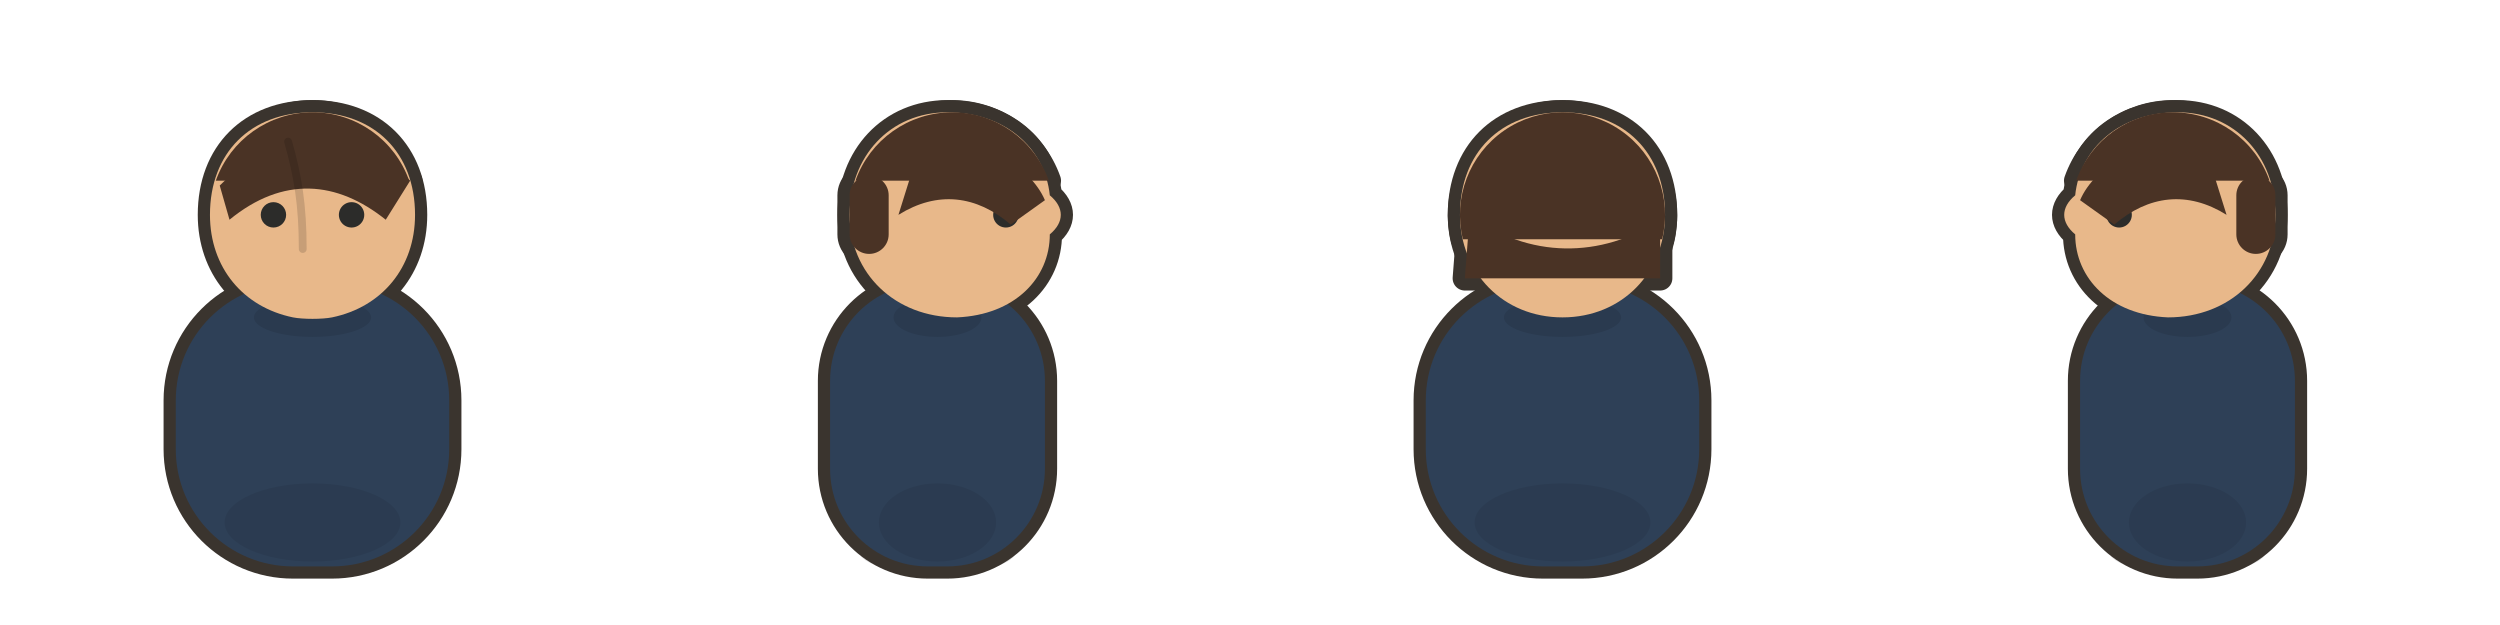
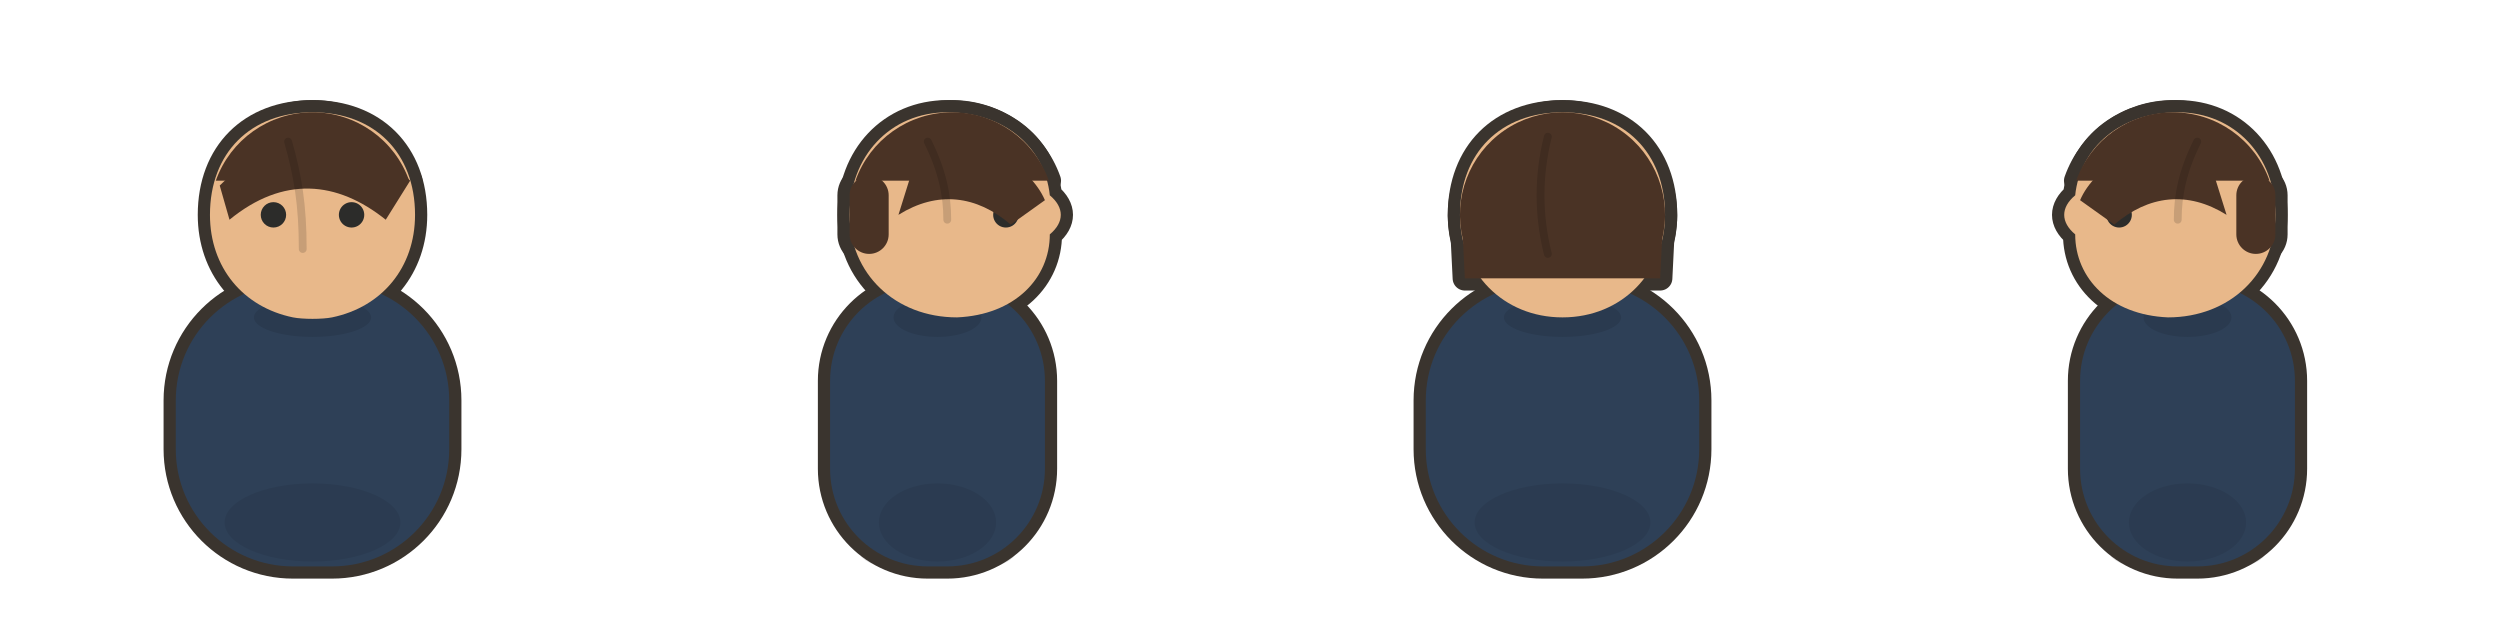
<svg xmlns="http://www.w3.org/2000/svg" viewBox="0 0 512 128" width="512" height="128">
  <g transform="translate(0 0)">
    <path d="M 48 113 a 16 4.5 0 1 0 32 0 a 16 4.5 0 1 0 -32 0 Z" fill="#000000" opacity="0.12" />
    <g transform="translate(64 0) scale(1 1) translate(-64 0)">
      <g transform="translate(64 87)">
        <path d="M -4 -29 h 8 a 24 24 0 0 1 24 24 v 10 a 24 24 0 0 1 -24 24 h -8 a 24 24 0 0 1 -24 -24 v -10 a 24 24 0 0 1 24 -24 Z" fill="#3A342E" stroke="#3A342E" stroke-width="5" stroke-linejoin="round" stroke-linecap="round" />
      </g>
    </g>
    <g transform="translate(64 58) scale(1) translate(-64 -58)">
      <g transform="translate(64 44)">
        <path d="M0-21C12.7-21 21-12.7 21 0 21 10.8 14.2 18.9 4 21 2 21.4-2 21.4-4 21-14.2 18.9-21 10.8-21 0-21-12.7-12.7-21 0-21Z" fill="#3A342E" stroke="#3A342E" stroke-width="5" stroke-linejoin="round" stroke-linecap="round" />
      </g>
      <g transform="translate(64 44)">
        <path d="M -19.799 -7 A 21 21 0 0 1 19.799 -7 Z" fill="#3A342E" stroke="#3A342E" stroke-width="5" stroke-linejoin="round" stroke-linecap="round" />
        <path d="M -19 -6 C -7 -18 8 -19 20 -7 L 15 1 C 5 -7 -6 -8 -17 1 Z" fill="#3A342E" stroke="#3A342E" stroke-width="5" stroke-linejoin="round" stroke-linecap="round" />
      </g>
    </g>
    <g transform="translate(64 0) scale(1 1) translate(-64 0)">
      <g transform="translate(64 87)">
        <path d="M -4 -29 h 8 a 24 24 0 0 1 24 24 v 10 a 24 24 0 0 1 -24 24 h -8 a 24 24 0 0 1 -24 -24 v -10 a 24 24 0 0 1 24 -24 Z" fill="#2E4057" />
        <path d="M -18 20 a 18 8 0 1 0 36 0 a 18 8 0 1 0 -36 0 Z" fill="#00000012" />
      </g>
      <g transform="translate(64 87)">
        <path d="M -8 -29 A 8 7 0 0 0 8 -29 Z" fill="#E8B88A" />
      </g>
      <g transform="translate(64 87)">
        <path d="M -12 -22 a 12 4 0 1 0 24 0 a 12 4 0 1 0 -24 0 Z" fill="#00000018" />
      </g>
    </g>
    <g transform="translate(64 58) scale(1) translate(-64 -58)">
      <g transform="translate(64 44)">
        <path d="M0-21C12.7-21 21-12.7 21 0 21 10.8 14.2 18.9 4 21 2 21.4-2 21.4-4 21-14.2 18.9-21 10.8-21 0-21-12.7-12.7-21 0-21Z" fill="#E8B88A" />
        <path d="M-10.6 0C-10.6 1.436-9.436 2.6-8 2.6-6.564 2.6-5.4 1.436-5.4 0-5.4-1.436-6.564-2.6-8-2.6-9.436-2.6-10.6-1.436-10.6 0Z" fill="#2C2C2A" />
        <path d="M5.4 0C5.4 0.929 5.896 1.787 6.7 2.252 7.504 2.716 8.496 2.716 9.3 2.252 10.104 1.787 10.6 0.929 10.6 0 10.6-0.929 10.104-1.787 9.3-2.252 8.496-2.716 7.504-2.716 6.7-2.252 5.896-1.787 5.4-0.929 5.4 0Z" fill="#2C2C2A" />
      </g>
      <g transform="translate(64 44)">
        <path d="M -19.799 -7 A 21 21 0 0 1 19.799 -7 Z" fill="#4A3325" />
        <path d="M -19 -6 C -7 -18 8 -19 20 -7 L 15 1 C 5 -7 -6 -8 -17 1 Z" fill="#4A3325" />
        <path d="M -5 -15 C -3 -8 -2 -2 -2 7" fill="none" stroke="#00000024" stroke-width="1.6" stroke-linecap="round" stroke-linejoin="round" />
      </g>
    </g>
  </g>
  <g transform="translate(128 0)">
    <path d="M 48 113 a 16 4.5 0 1 0 32 0 a 16 4.5 0 1 0 -32 0 Z" fill="#000000" opacity="0.12" />
    <g transform="translate(64 0) scale(1 1) translate(-64 0)">
      <g transform="translate(64 87)">
        <path d="M -2 -29 h 4 a 20 20 0 0 1 20 20 v 18 a 20 20 0 0 1 -20 20 h -4 a 20 20 0 0 1 -20 -20 v -18 a 20 20 0 0 1 20 -20 Z" fill="#3A342E" stroke="#3A342E" stroke-width="5" stroke-linejoin="round" stroke-linecap="round" />
      </g>
    </g>
    <g transform="translate(64 58) scale(1) translate(-64 -58)">
      <g transform="translate(67 44)">
        <path d="M-1-21C10.8-21 19-13.7 20-4 23-1.5 23 1.5 20 4 20 13 12.8 20.5 1 21-11.7 21-21 12-21 0-21-12-12.7-21-1-21Z" fill="#3A342E" stroke="#3A342E" stroke-width="5" stroke-linejoin="round" stroke-linecap="round" />
      </g>
      <g transform="translate(67 44)">
        <path d="M -19.799 -7 A 21 21 0 0 1 19.799 -7 Z" fill="#3A342E" stroke="#3A342E" stroke-width="5" stroke-linejoin="round" stroke-linecap="round" />
        <path d="M -17 -8 h 0 a 4 4 0 0 1 4 4 v 8 a 4 4 0 0 1 -4 4 h 0 a 4 4 0 0 1 -4 -4 v -8 a 4 4 0 0 1 4 -4 Z" fill="#3A342E" stroke="#3A342E" stroke-width="5" stroke-linejoin="round" stroke-linecap="round" />
        <path d="M -6 -16 C 6 -16 16 -10 19 -3 L 12 2 C 5 -4 -3 -5 -11 0 Z" fill="#3A342E" stroke="#3A342E" stroke-width="5" stroke-linejoin="round" stroke-linecap="round" />
      </g>
    </g>
    <g transform="translate(64 0) scale(1 1) translate(-64 0)">
      <g transform="translate(64 87)">
        <path d="M -2 -29 h 4 a 20 20 0 0 1 20 20 v 18 a 20 20 0 0 1 -20 20 h -4 a 20 20 0 0 1 -20 -20 v -18 a 20 20 0 0 1 20 -20 Z" fill="#2E4057" />
        <path d="M -12 20 a 12 8 0 1 0 24 0 a 12 8 0 1 0 -24 0 Z" fill="#00000012" />
      </g>
      <g transform="translate(64 87)">
        <path d="M -9 -22 a 9 4 0 1 0 18 0 a 9 4 0 1 0 -18 0 Z" fill="#00000018" />
      </g>
    </g>
    <g transform="translate(64 58) scale(1) translate(-64 -58)">
      <g transform="translate(67 44)">
        <path d="M-1-21C10.8-21 19-13.7 20-4 23-1.5 23 1.5 20 4 20 13 12.8 20.5 1 21-11.7 21-21 12-21 0-21-12-12.7-21-1-21Z" fill="#E8B88A" />
        <path d="M8.4 0C8.4 0.929 8.896 1.787 9.7 2.252 10.504 2.716 11.496 2.716 12.3 2.252 13.104 1.787 13.6 0.929 13.6 0 13.6-0.929 13.104-1.787 12.3-2.252 11.496-2.716 10.504-2.716 9.7-2.252 8.896-1.787 8.4-0.929 8.4 0Z" fill="#2C2C2A" />
      </g>
      <g transform="translate(67 44)">
        <path d="M -19.799 -7 A 21 21 0 0 1 19.799 -7 Z" fill="#4A3325" />
        <path d="M -17 -8 h 0 a 4 4 0 0 1 4 4 v 8 a 4 4 0 0 1 -4 4 h 0 a 4 4 0 0 1 -4 -4 v -8 a 4 4 0 0 1 4 -4 Z" fill="#4A3325" />
        <path d="M -6 -16 C 6 -16 16 -10 19 -3 L 12 2 C 5 -4 -3 -5 -11 0 Z" fill="#4A3325" />
+         <path d="M -5 -15 C -2 -9 -1 -4 -1 1" fill="none" stroke="#00000024" stroke-width="1.6" stroke-linecap="round" stroke-linejoin="round" />
      </g>
    </g>
  </g>
  <g transform="translate(256 0)">
    <path d="M 48 113 a 16 4.5 0 1 0 32 0 a 16 4.5 0 1 0 -32 0 Z" fill="#000000" opacity="0.12" />
    <g transform="translate(64 0) scale(1 1) translate(-64 0)">
      <g transform="translate(64 87)">
        <path d="M -4 -29 h 8 a 24 24 0 0 1 24 24 v 10 a 24 24 0 0 1 -24 24 h -8 a 24 24 0 0 1 -24 -24 v -10 a 24 24 0 0 1 24 -24 Z" fill="#3A342E" stroke="#3A342E" stroke-width="5" stroke-linejoin="round" stroke-linecap="round" />
      </g>
    </g>
    <g transform="translate(64 58) scale(1) translate(-64 -58)">
      <g transform="translate(64 44)">
        <path d="M0-21C12.7-21 21-12.7 21 0 21 11.8 12.2 21 0 21-12.2 21-21 11.8-21 0-21-12.7-12.7-21 0-21Z" fill="#3A342E" stroke="#3A342E" stroke-width="5" stroke-linejoin="round" stroke-linecap="round" />
      </g>
      <g transform="translate(64 44)">
-         <path d="M -20.396 5 A 21 21 0 1 1 20.396 5 Z" fill="#3A342E" stroke="#3A342E" stroke-width="5" stroke-linejoin="round" stroke-linecap="round" />
-         <path d="M -19 0 C -7 9 8 9 20 1 L 20 13 L -20 13 Z" fill="#3A342E" stroke="#3A342E" stroke-width="5" stroke-linejoin="round" stroke-linecap="round" />
+         <path d="M -20.396 5 A 21 21 0 1 1 20.396 5 L 20 13 L -20 13 Z" fill="#3A342E" stroke="#3A342E" stroke-width="5" stroke-linejoin="round" stroke-linecap="round" />
      </g>
    </g>
    <g transform="translate(64 0) scale(1 1) translate(-64 0)">
      <g transform="translate(64 87)">
        <path d="M -4 -29 h 8 a 24 24 0 0 1 24 24 v 10 a 24 24 0 0 1 -24 24 h -8 a 24 24 0 0 1 -24 -24 v -10 a 24 24 0 0 1 24 -24 Z" fill="#2E4057" />
        <path d="M -18 20 a 18 8 0 1 0 36 0 a 18 8 0 1 0 -36 0 Z" fill="#00000012" />
      </g>
      <g transform="translate(64 87)">
        <path d="M -12 -22 a 12 4 0 1 0 24 0 a 12 4 0 1 0 -24 0 Z" fill="#00000018" />
      </g>
    </g>
    <g transform="translate(64 58) scale(1) translate(-64 -58)">
      <g transform="translate(64 44)">
        <path d="M0-21C12.7-21 21-12.7 21 0 21 11.8 12.2 21 0 21-12.2 21-21 11.8-21 0-21-12.7-12.7-21 0-21Z" fill="#E8B88A" />
      </g>
      <g transform="translate(64 44)">
-         <path d="M -20.396 5 A 21 21 0 1 1 20.396 5 Z" fill="#4A3325" />
-         <path d="M -19 0 C -7 9 8 9 20 1 L 20 13 L -20 13 Z" fill="#4A3325" />
+         <path d="M -20.396 5 A 21 21 0 1 1 20.396 5 L 20 13 L -20 13 Z" fill="#4A3325" />
+         <path d="M -3 -16 C -5 -8 -5 0 -3 8" fill="none" stroke="#00000024" stroke-width="1.6" stroke-linecap="round" stroke-linejoin="round" />
      </g>
    </g>
  </g>
  <g transform="translate(384 0)">
    <path d="M 48 113 a 16 4.5 0 1 0 32 0 a 16 4.5 0 1 0 -32 0 Z" fill="#000000" opacity="0.12" />
    <g transform="translate(128 0) scale(-1 1)">
      <g transform="translate(64 0) scale(1 1) translate(-64 0)">
        <g transform="translate(64 87)">
          <path d="M -2 -29 h 4 a 20 20 0 0 1 20 20 v 18 a 20 20 0 0 1 -20 20 h -4 a 20 20 0 0 1 -20 -20 v -18 a 20 20 0 0 1 20 -20 Z" fill="#3A342E" stroke="#3A342E" stroke-width="5" stroke-linejoin="round" stroke-linecap="round" />
        </g>
      </g>
      <g transform="translate(64 58) scale(1) translate(-64 -58)">
        <g transform="translate(67 44)">
          <path d="M-1-21C10.8-21 19-13.7 20-4 23-1.5 23 1.5 20 4 20 13 12.8 20.5 1 21-11.7 21-21 12-21 0-21-12-12.7-21-1-21Z" fill="#3A342E" stroke="#3A342E" stroke-width="5" stroke-linejoin="round" stroke-linecap="round" />
        </g>
        <g transform="translate(67 44)">
          <path d="M -19.799 -7 A 21 21 0 0 1 19.799 -7 Z" fill="#3A342E" stroke="#3A342E" stroke-width="5" stroke-linejoin="round" stroke-linecap="round" />
          <path d="M -17 -8 h 0 a 4 4 0 0 1 4 4 v 8 a 4 4 0 0 1 -4 4 h 0 a 4 4 0 0 1 -4 -4 v -8 a 4 4 0 0 1 4 -4 Z" fill="#3A342E" stroke="#3A342E" stroke-width="5" stroke-linejoin="round" stroke-linecap="round" />
          <path d="M -6 -16 C 6 -16 16 -10 19 -3 L 12 2 C 5 -4 -3 -5 -11 0 Z" fill="#3A342E" stroke="#3A342E" stroke-width="5" stroke-linejoin="round" stroke-linecap="round" />
        </g>
      </g>
      <g transform="translate(64 0) scale(1 1) translate(-64 0)">
        <g transform="translate(64 87)">
          <path d="M -2 -29 h 4 a 20 20 0 0 1 20 20 v 18 a 20 20 0 0 1 -20 20 h -4 a 20 20 0 0 1 -20 -20 v -18 a 20 20 0 0 1 20 -20 Z" fill="#2E4057" />
          <path d="M -12 20 a 12 8 0 1 0 24 0 a 12 8 0 1 0 -24 0 Z" fill="#00000012" />
        </g>
        <g transform="translate(64 87)">
          <path d="M -9 -22 a 9 4 0 1 0 18 0 a 9 4 0 1 0 -18 0 Z" fill="#00000018" />
        </g>
      </g>
      <g transform="translate(64 58) scale(1) translate(-64 -58)">
        <g transform="translate(67 44)">
          <path d="M-1-21C10.8-21 19-13.7 20-4 23-1.5 23 1.5 20 4 20 13 12.8 20.5 1 21-11.7 21-21 12-21 0-21-12-12.7-21-1-21Z" fill="#E8B88A" />
          <path d="M8.4 0C8.4 0.929 8.896 1.787 9.7 2.252 10.504 2.716 11.496 2.716 12.3 2.252 13.104 1.787 13.6 0.929 13.6 0 13.6-0.929 13.104-1.787 12.3-2.252 11.496-2.716 10.504-2.716 9.7-2.252 8.896-1.787 8.4-0.929 8.4 0Z" fill="#2C2C2A" />
        </g>
        <g transform="translate(67 44)">
          <path d="M -19.799 -7 A 21 21 0 0 1 19.799 -7 Z" fill="#4A3325" />
          <path d="M -17 -8 h 0 a 4 4 0 0 1 4 4 v 8 a 4 4 0 0 1 -4 4 h 0 a 4 4 0 0 1 -4 -4 v -8 a 4 4 0 0 1 4 -4 Z" fill="#4A3325" />
          <path d="M -6 -16 C 6 -16 16 -10 19 -3 L 12 2 C 5 -4 -3 -5 -11 0 Z" fill="#4A3325" />
+           <path d="M -5 -15 C -2 -9 -1 -4 -1 1" fill="none" stroke="#00000024" stroke-width="1.6" stroke-linecap="round" stroke-linejoin="round" />
        </g>
      </g>
    </g>
  </g>
</svg>
